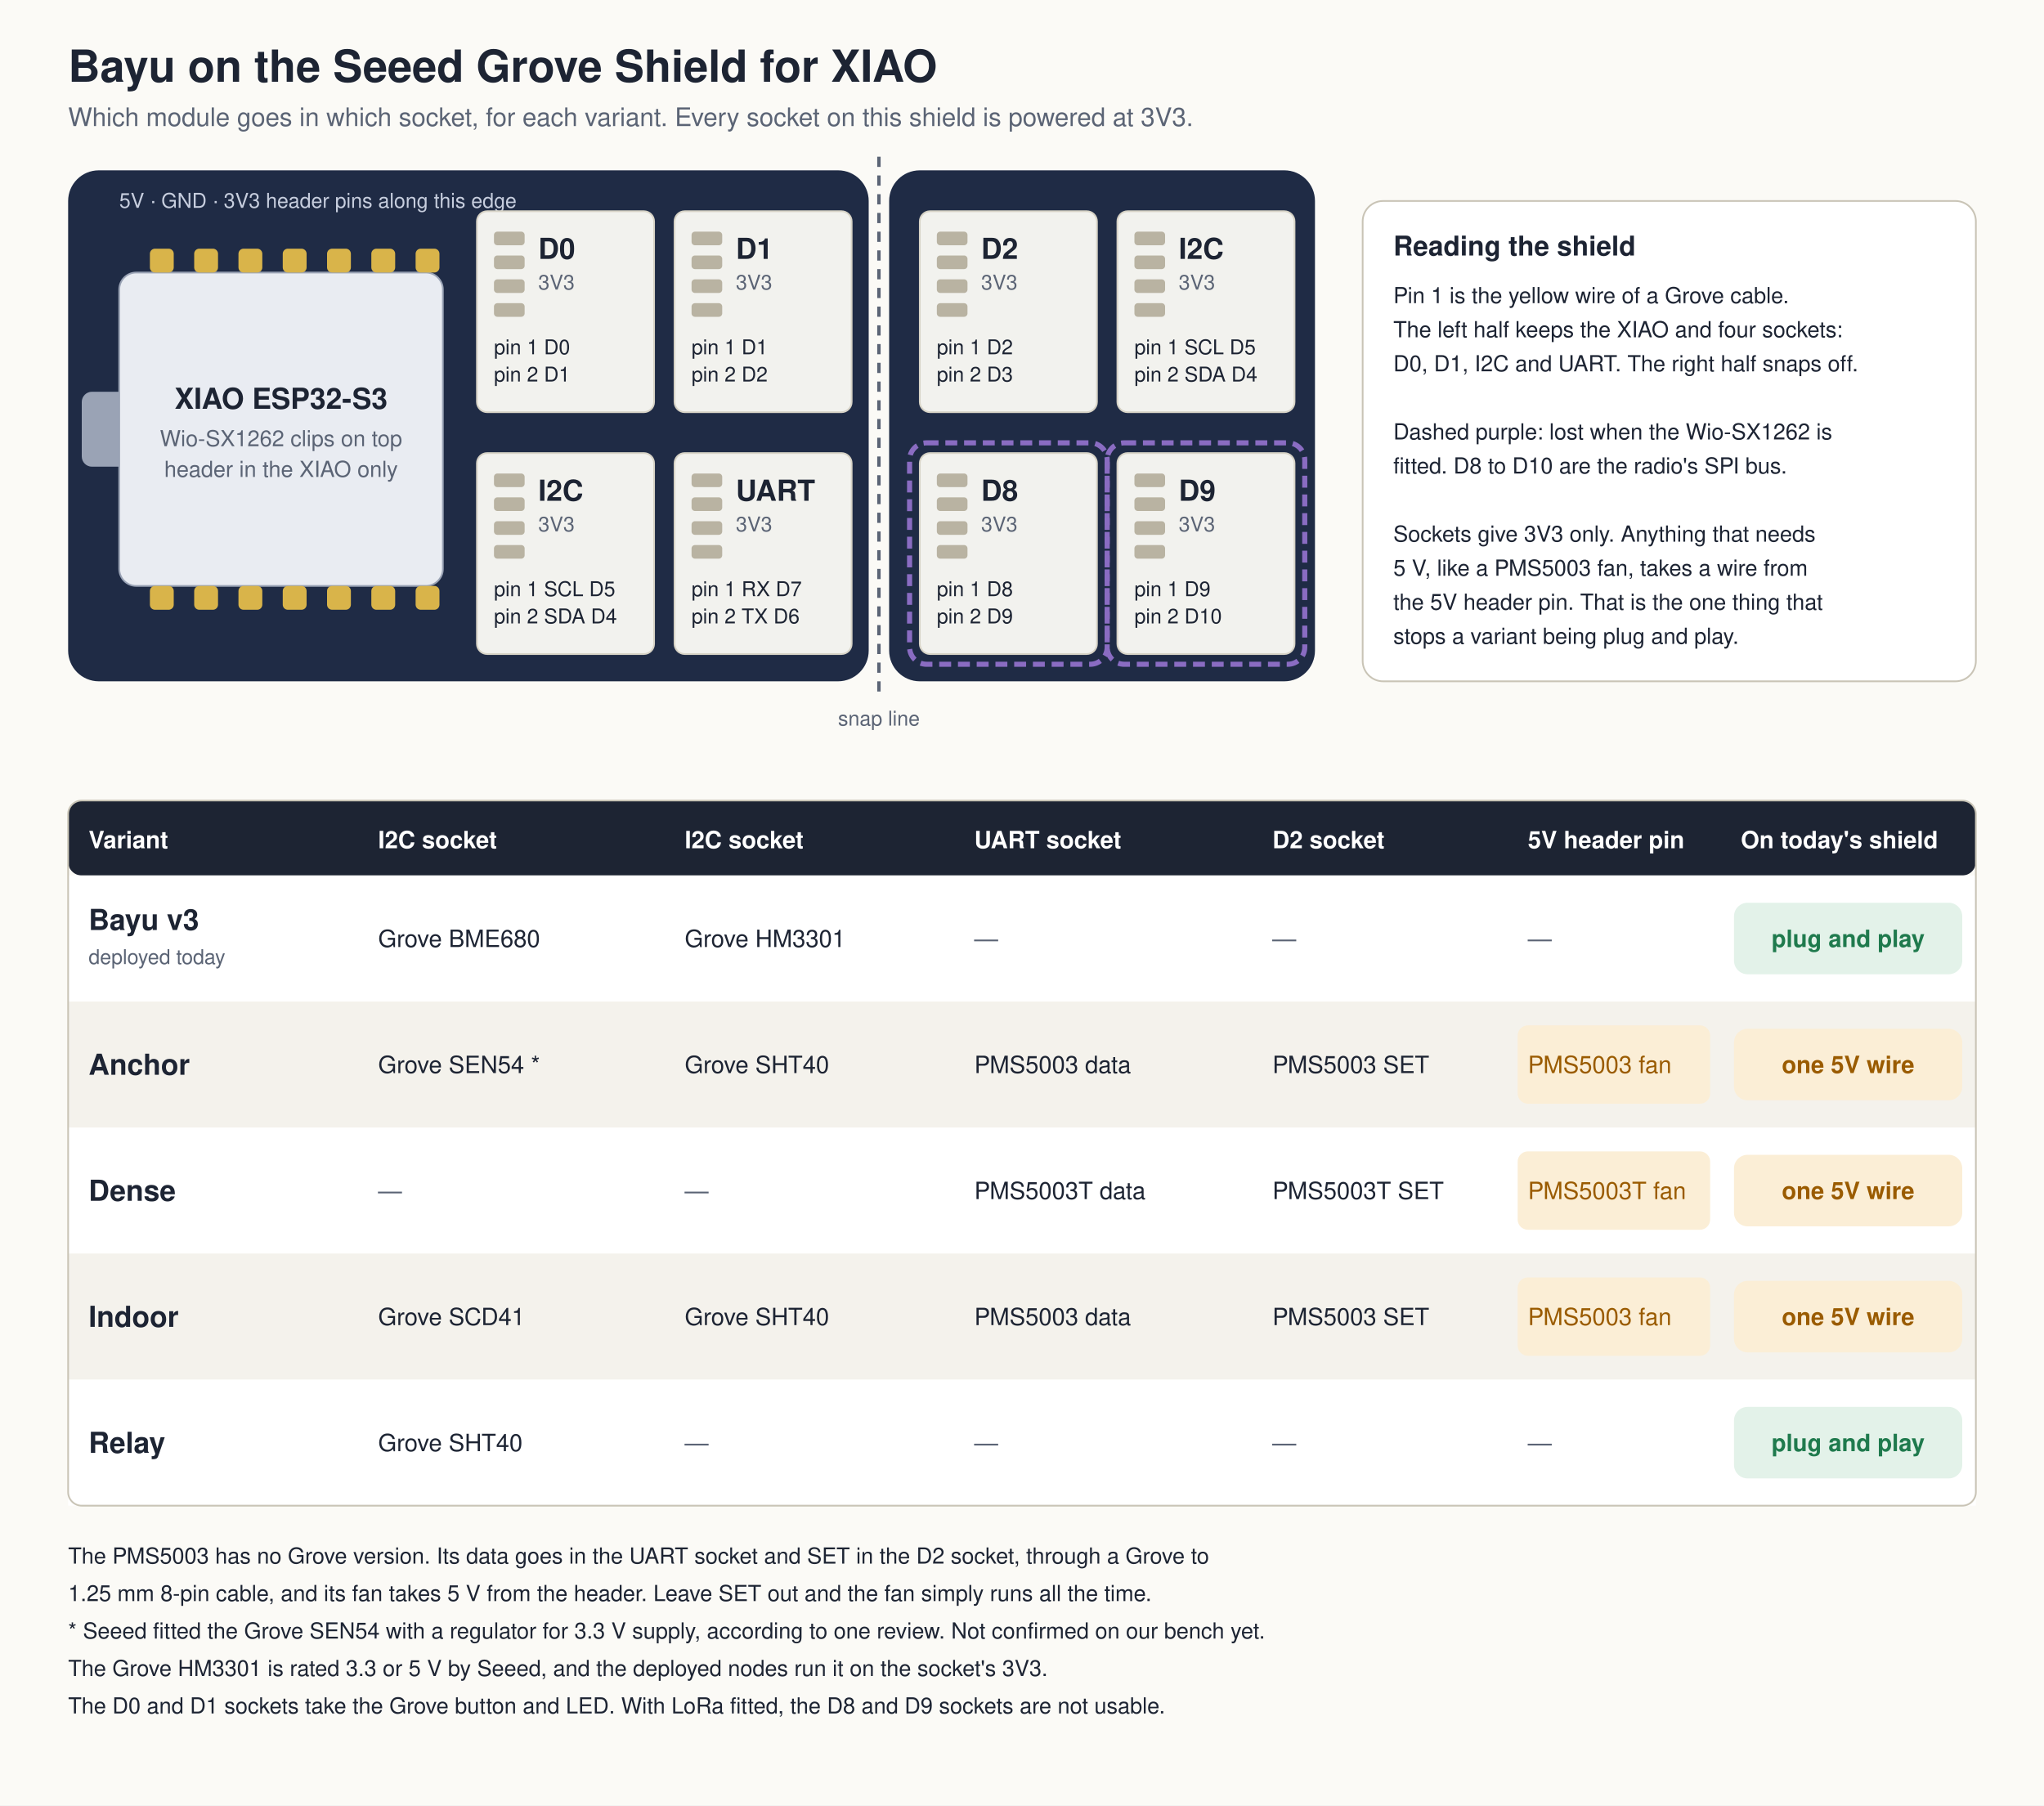
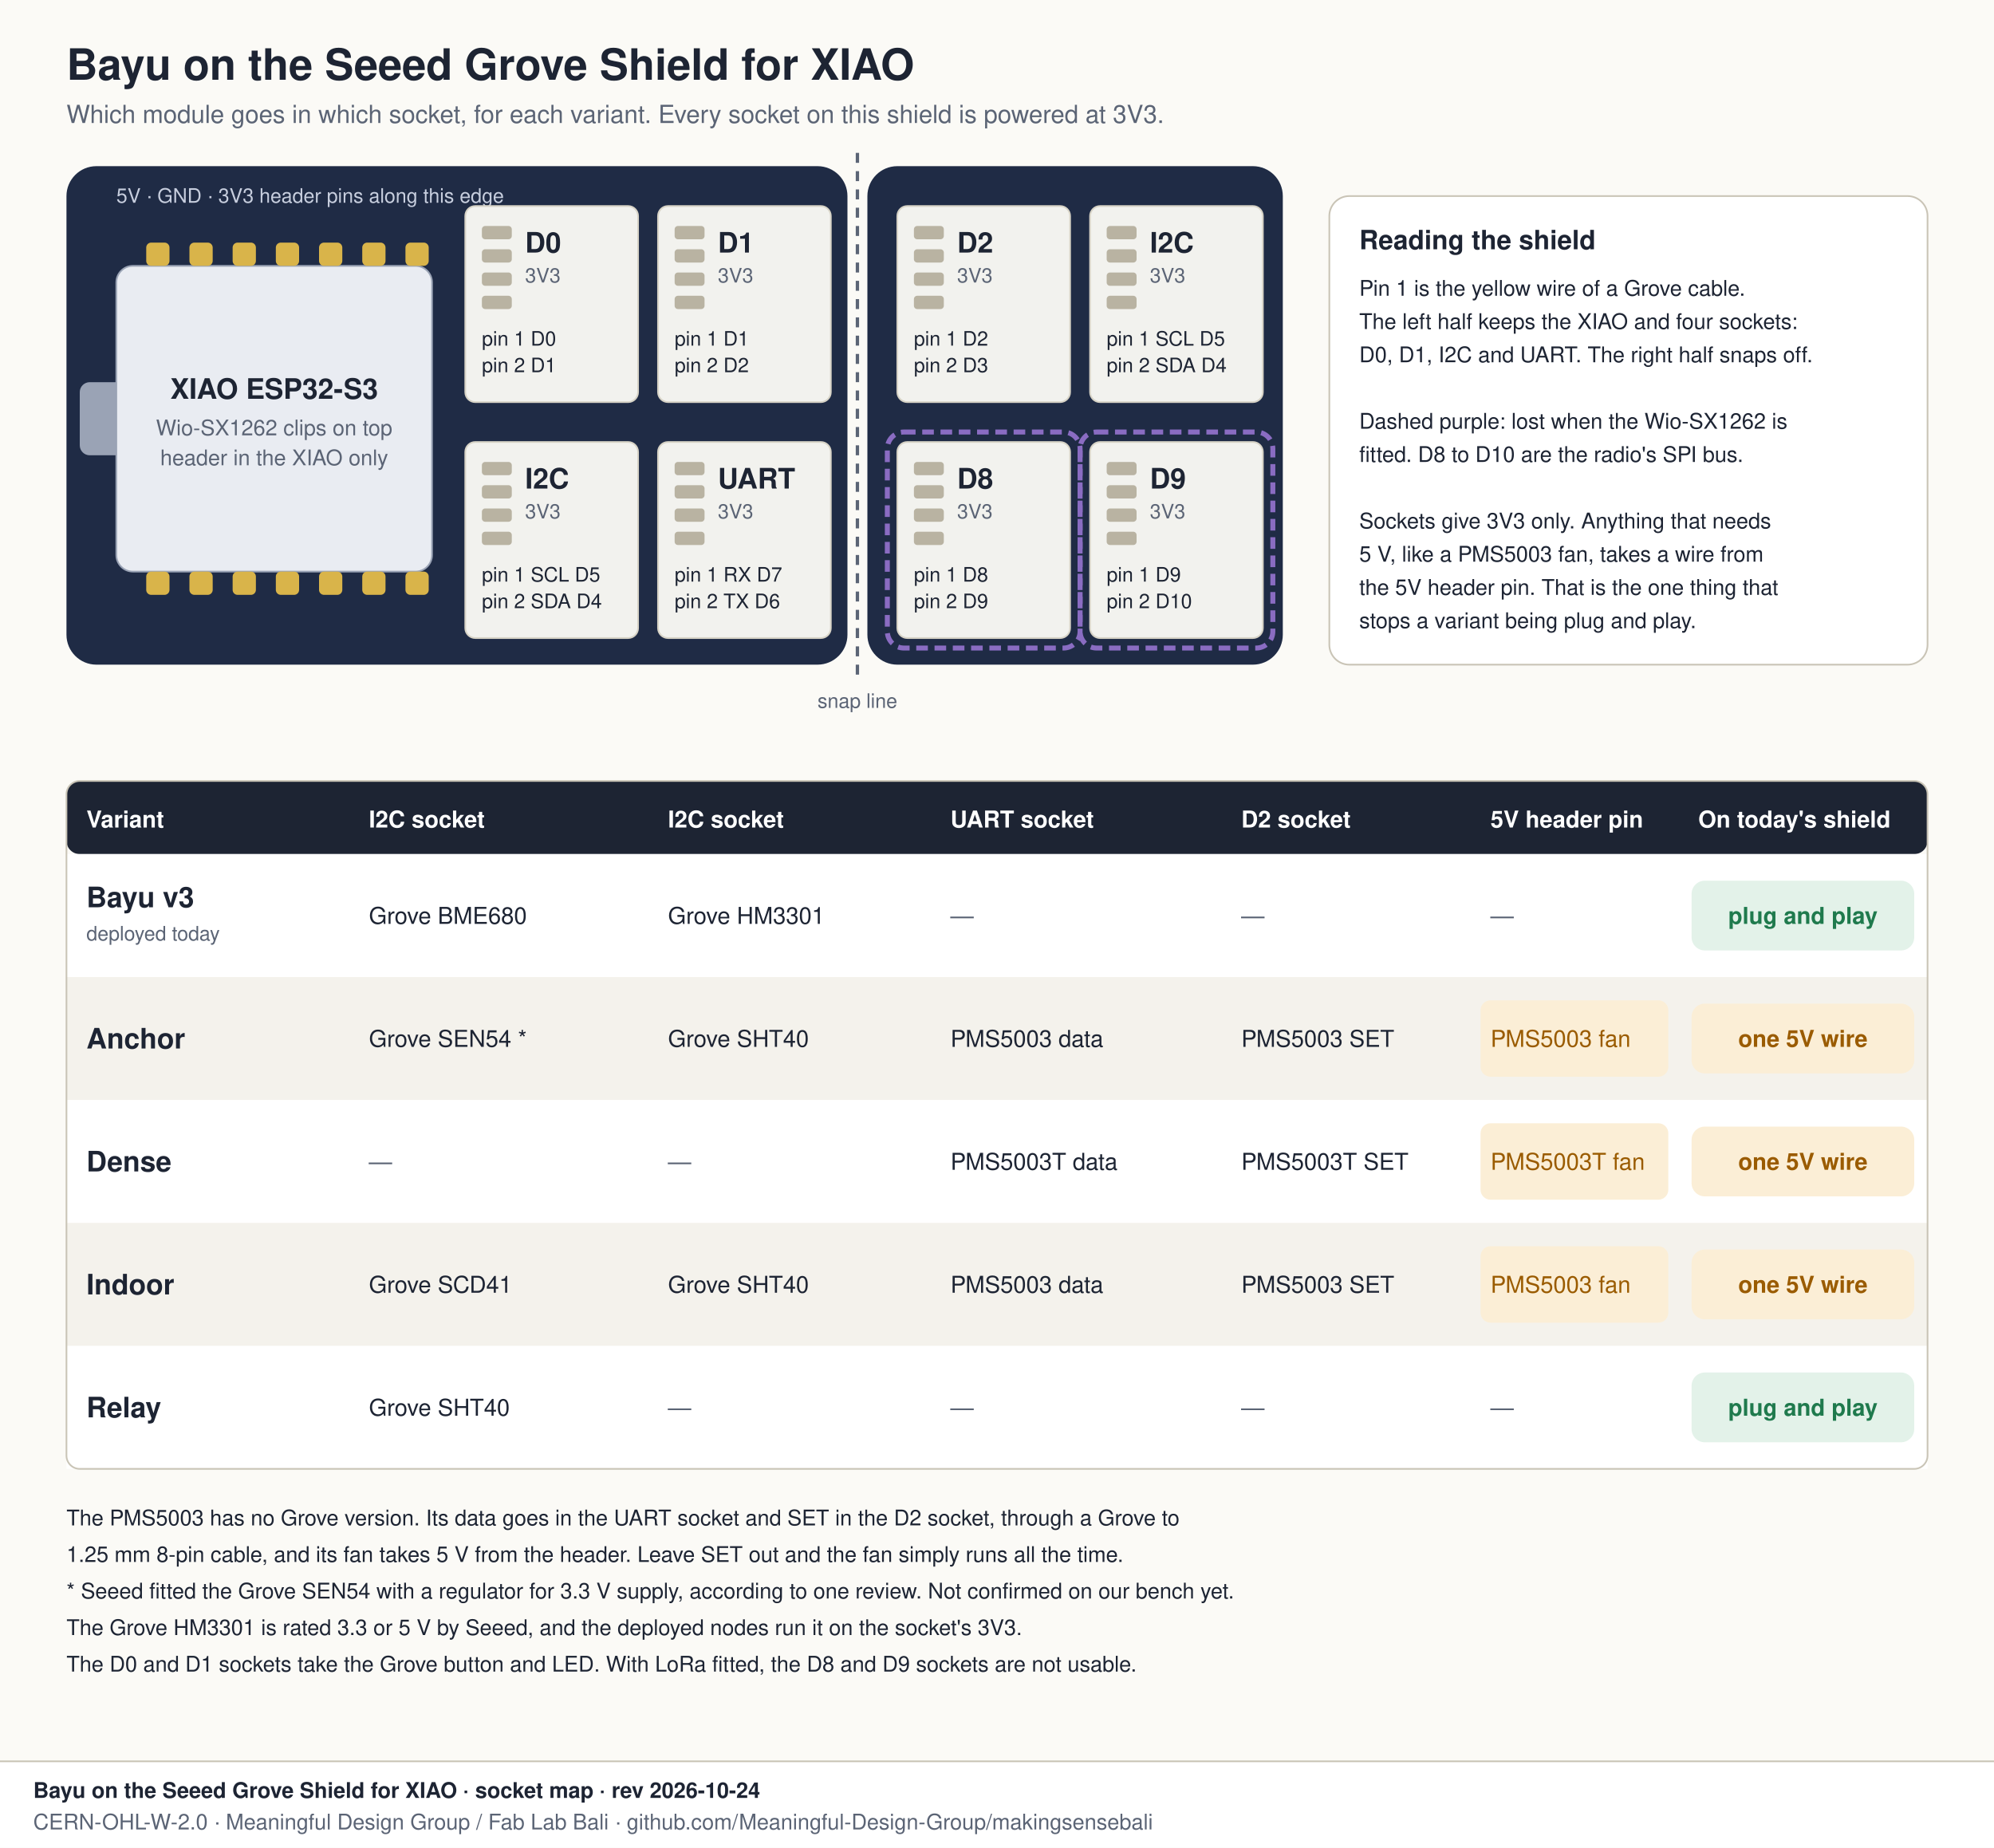
- <svg xmlns="http://www.w3.org/2000/svg" width="1200" height="1060" viewBox="0 0 1200 1060" font-family="Helvetica, Arial, sans-serif">
-   <rect width="1200" height="1060" fill="#fbfaf6" />
+ <svg xmlns="http://www.w3.org/2000/svg" width="1200" height="1112" viewBox="0 0 1200 1112" font-family="Helvetica, Arial, sans-serif">
+   <rect width="1200" height="1112" fill="#fbfaf6" />
  <text x="40" y="48" font-size="26" fill="#1d2433" font-weight="bold" text-anchor="start">Bayu on the Seeed Grove Shield for XIAO</text>
  <text x="40" y="74" font-size="15" fill="#5b6475" font-weight="normal" text-anchor="start">Which module goes in which socket, for each variant. Every socket on this shield is powered at 3V3.</text>
  <rect x="40" y="100" width="470" height="300" rx="18" fill="#1f2b45" />
  <rect x="522" y="100" width="250" height="300" rx="18" fill="#1f2b45" />
  <line x1="516" y1="92" x2="516" y2="408" stroke="#5b6475" stroke-dasharray="6 5" stroke-width="2" />
  <text x="516" y="426" font-size="12" fill="#5b6475" font-weight="normal" text-anchor="middle">snap line</text>
  <rect x="48" y="230" width="34" height="44" rx="6" fill="#9aa3b5" />
  <rect x="70" y="160" width="190" height="184" rx="10" fill="#e9ecf2" stroke="#9aa3b5" />
  <rect x="88" y="146" width="14" height="14" rx="3" fill="#d9b44a" />
  <rect x="88" y="344" width="14" height="14" rx="3" fill="#d9b44a" />
  <rect x="114" y="146" width="14" height="14" rx="3" fill="#d9b44a" />
  <rect x="114" y="344" width="14" height="14" rx="3" fill="#d9b44a" />
  <rect x="140" y="146" width="14" height="14" rx="3" fill="#d9b44a" />
  <rect x="140" y="344" width="14" height="14" rx="3" fill="#d9b44a" />
  <rect x="166" y="146" width="14" height="14" rx="3" fill="#d9b44a" />
  <rect x="166" y="344" width="14" height="14" rx="3" fill="#d9b44a" />
  <rect x="192" y="146" width="14" height="14" rx="3" fill="#d9b44a" />
  <rect x="192" y="344" width="14" height="14" rx="3" fill="#d9b44a" />
  <rect x="218" y="146" width="14" height="14" rx="3" fill="#d9b44a" />
  <rect x="218" y="344" width="14" height="14" rx="3" fill="#d9b44a" />
  <rect x="244" y="146" width="14" height="14" rx="3" fill="#d9b44a" />
  <rect x="244" y="344" width="14" height="14" rx="3" fill="#d9b44a" />
  <text x="165" y="240" font-size="17" fill="#1d2433" font-weight="bold" text-anchor="middle">XIAO ESP32-S3</text>
  <text x="165" y="262" font-size="13" fill="#5b6475" font-weight="normal" text-anchor="middle">Wio-SX1262 clips on top</text>
  <text x="165" y="280" font-size="13" fill="#5b6475" font-weight="normal" text-anchor="middle">header in the XIAO only</text>
  <text x="70" y="122" font-size="12" fill="#c7cede" font-weight="normal" text-anchor="start">5V · GND · 3V3 header pins along this edge</text>
  <rect x="280" y="124" width="104" height="118" rx="6" fill="#f2f2ee" stroke="#d7d3c6" />
  <rect x="290" y="136" width="18" height="8" rx="2" fill="#b9b3a2" />
  <rect x="290" y="150" width="18" height="8" rx="2" fill="#b9b3a2" />
  <rect x="290" y="164" width="18" height="8" rx="2" fill="#b9b3a2" />
  <rect x="290" y="178" width="18" height="8" rx="2" fill="#b9b3a2" />
  <text x="316" y="152" font-size="17" fill="#1d2433" font-weight="bold" text-anchor="start">D0</text>
  <text x="316" y="170" font-size="12" fill="#5b6475" font-weight="normal" text-anchor="start">3V3</text>
  <text x="290" y="208" font-size="12" fill="#1d2433" font-weight="normal" text-anchor="start">pin 1  D0</text>
  <text x="290" y="224" font-size="12" fill="#1d2433" font-weight="normal" text-anchor="start">pin 2  D1</text>
  <rect x="396" y="124" width="104" height="118" rx="6" fill="#f2f2ee" stroke="#d7d3c6" />
  <rect x="406" y="136" width="18" height="8" rx="2" fill="#b9b3a2" />
  <rect x="406" y="150" width="18" height="8" rx="2" fill="#b9b3a2" />
  <rect x="406" y="164" width="18" height="8" rx="2" fill="#b9b3a2" />
  <rect x="406" y="178" width="18" height="8" rx="2" fill="#b9b3a2" />
  <text x="432" y="152" font-size="17" fill="#1d2433" font-weight="bold" text-anchor="start">D1</text>
  <text x="432" y="170" font-size="12" fill="#5b6475" font-weight="normal" text-anchor="start">3V3</text>
  <text x="406" y="208" font-size="12" fill="#1d2433" font-weight="normal" text-anchor="start">pin 1  D1</text>
  <text x="406" y="224" font-size="12" fill="#1d2433" font-weight="normal" text-anchor="start">pin 2  D2</text>
  <rect x="280" y="266" width="104" height="118" rx="6" fill="#f2f2ee" stroke="#d7d3c6" />
  <rect x="290" y="278" width="18" height="8" rx="2" fill="#b9b3a2" />
  <rect x="290" y="292" width="18" height="8" rx="2" fill="#b9b3a2" />
  <rect x="290" y="306" width="18" height="8" rx="2" fill="#b9b3a2" />
  <rect x="290" y="320" width="18" height="8" rx="2" fill="#b9b3a2" />
  <text x="316" y="294" font-size="17" fill="#1d2433" font-weight="bold" text-anchor="start">I2C</text>
  <text x="316" y="312" font-size="12" fill="#5b6475" font-weight="normal" text-anchor="start">3V3</text>
  <text x="290" y="350" font-size="12" fill="#1d2433" font-weight="normal" text-anchor="start">pin 1  SCL D5</text>
  <text x="290" y="366" font-size="12" fill="#1d2433" font-weight="normal" text-anchor="start">pin 2  SDA D4</text>
  <rect x="396" y="266" width="104" height="118" rx="6" fill="#f2f2ee" stroke="#d7d3c6" />
  <rect x="406" y="278" width="18" height="8" rx="2" fill="#b9b3a2" />
  <rect x="406" y="292" width="18" height="8" rx="2" fill="#b9b3a2" />
  <rect x="406" y="306" width="18" height="8" rx="2" fill="#b9b3a2" />
  <rect x="406" y="320" width="18" height="8" rx="2" fill="#b9b3a2" />
  <text x="432" y="294" font-size="17" fill="#1d2433" font-weight="bold" text-anchor="start">UART</text>
  <text x="432" y="312" font-size="12" fill="#5b6475" font-weight="normal" text-anchor="start">3V3</text>
  <text x="406" y="350" font-size="12" fill="#1d2433" font-weight="normal" text-anchor="start">pin 1  RX D7</text>
  <text x="406" y="366" font-size="12" fill="#1d2433" font-weight="normal" text-anchor="start">pin 2  TX D6</text>
  <rect x="540" y="124" width="104" height="118" rx="6" fill="#f2f2ee" stroke="#d7d3c6" />
  <rect x="550" y="136" width="18" height="8" rx="2" fill="#b9b3a2" />
  <rect x="550" y="150" width="18" height="8" rx="2" fill="#b9b3a2" />
  <rect x="550" y="164" width="18" height="8" rx="2" fill="#b9b3a2" />
  <rect x="550" y="178" width="18" height="8" rx="2" fill="#b9b3a2" />
  <text x="576" y="152" font-size="17" fill="#1d2433" font-weight="bold" text-anchor="start">D2</text>
  <text x="576" y="170" font-size="12" fill="#5b6475" font-weight="normal" text-anchor="start">3V3</text>
  <text x="550" y="208" font-size="12" fill="#1d2433" font-weight="normal" text-anchor="start">pin 1  D2</text>
  <text x="550" y="224" font-size="12" fill="#1d2433" font-weight="normal" text-anchor="start">pin 2  D3</text>
  <rect x="656" y="124" width="104" height="118" rx="6" fill="#f2f2ee" stroke="#d7d3c6" />
  <rect x="666" y="136" width="18" height="8" rx="2" fill="#b9b3a2" />
  <rect x="666" y="150" width="18" height="8" rx="2" fill="#b9b3a2" />
  <rect x="666" y="164" width="18" height="8" rx="2" fill="#b9b3a2" />
  <rect x="666" y="178" width="18" height="8" rx="2" fill="#b9b3a2" />
  <text x="692" y="152" font-size="17" fill="#1d2433" font-weight="bold" text-anchor="start">I2C</text>
  <text x="692" y="170" font-size="12" fill="#5b6475" font-weight="normal" text-anchor="start">3V3</text>
  <text x="666" y="208" font-size="12" fill="#1d2433" font-weight="normal" text-anchor="start">pin 1  SCL D5</text>
  <text x="666" y="224" font-size="12" fill="#1d2433" font-weight="normal" text-anchor="start">pin 2  SDA D4</text>
  <rect x="534" y="260" width="116" height="130" rx="10" fill="none" stroke="#8a6cc2" stroke-width="3" stroke-dasharray="7 4" />
  <rect x="540" y="266" width="104" height="118" rx="6" fill="#f2f2ee" stroke="#d7d3c6" />
  <rect x="550" y="278" width="18" height="8" rx="2" fill="#b9b3a2" />
  <rect x="550" y="292" width="18" height="8" rx="2" fill="#b9b3a2" />
  <rect x="550" y="306" width="18" height="8" rx="2" fill="#b9b3a2" />
  <rect x="550" y="320" width="18" height="8" rx="2" fill="#b9b3a2" />
  <text x="576" y="294" font-size="17" fill="#1d2433" font-weight="bold" text-anchor="start">D8</text>
  <text x="576" y="312" font-size="12" fill="#5b6475" font-weight="normal" text-anchor="start">3V3</text>
  <text x="550" y="350" font-size="12" fill="#1d2433" font-weight="normal" text-anchor="start">pin 1  D8</text>
  <text x="550" y="366" font-size="12" fill="#1d2433" font-weight="normal" text-anchor="start">pin 2  D9</text>
  <rect x="650" y="260" width="116" height="130" rx="10" fill="none" stroke="#8a6cc2" stroke-width="3" stroke-dasharray="7 4" />
  <rect x="656" y="266" width="104" height="118" rx="6" fill="#f2f2ee" stroke="#d7d3c6" />
  <rect x="666" y="278" width="18" height="8" rx="2" fill="#b9b3a2" />
  <rect x="666" y="292" width="18" height="8" rx="2" fill="#b9b3a2" />
  <rect x="666" y="306" width="18" height="8" rx="2" fill="#b9b3a2" />
  <rect x="666" y="320" width="18" height="8" rx="2" fill="#b9b3a2" />
  <text x="692" y="294" font-size="17" fill="#1d2433" font-weight="bold" text-anchor="start">D9</text>
  <text x="692" y="312" font-size="12" fill="#5b6475" font-weight="normal" text-anchor="start">3V3</text>
  <text x="666" y="350" font-size="12" fill="#1d2433" font-weight="normal" text-anchor="start">pin 1  D9</text>
  <text x="666" y="366" font-size="12" fill="#1d2433" font-weight="normal" text-anchor="start">pin 2  D10</text>
  <rect x="800" y="118" width="360" height="282" rx="12" fill="#ffffff" stroke="#c9c4b6" />
  <text x="818" y="150" font-size="16" fill="#1d2433" font-weight="bold" text-anchor="start">Reading the shield</text>
  <text x="818" y="178" font-size="13" fill="#1d2433" font-weight="normal" text-anchor="start">Pin 1 is the yellow wire of a Grove cable.</text>
  <text x="818" y="198" font-size="13" fill="#1d2433" font-weight="normal" text-anchor="start">The left half keeps the XIAO and four sockets:</text>
  <text x="818" y="218" font-size="13" fill="#1d2433" font-weight="normal" text-anchor="start">D0, D1, I2C and UART. The right half snaps off.</text>
  <text x="818" y="238" font-size="13" fill="#1d2433" font-weight="normal" text-anchor="start" />
  <text x="818" y="258" font-size="13" fill="#1d2433" font-weight="normal" text-anchor="start">Dashed purple: lost when the Wio-SX1262 is</text>
  <text x="818" y="278" font-size="13" fill="#1d2433" font-weight="normal" text-anchor="start">fitted. D8 to D10 are the radio's SPI bus.</text>
  <text x="818" y="298" font-size="13" fill="#1d2433" font-weight="normal" text-anchor="start" />
  <text x="818" y="318" font-size="13" fill="#1d2433" font-weight="normal" text-anchor="start">Sockets give 3V3 only. Anything that needs</text>
  <text x="818" y="338" font-size="13" fill="#1d2433" font-weight="normal" text-anchor="start">5 V, like a PMS5003 fan, takes a wire from</text>
  <text x="818" y="358" font-size="13" fill="#1d2433" font-weight="normal" text-anchor="start">the 5V header pin. That is the one thing that</text>
  <text x="818" y="378" font-size="13" fill="#1d2433" font-weight="normal" text-anchor="start">stops a variant being plug and play.</text>
  <rect x="40" y="470" width="1120" height="44" rx="8" fill="#1d2433" />
  <text x="52" y="498" font-size="14" fill="#ffffff" font-weight="bold" text-anchor="start">Variant</text>
  <text x="222" y="498" font-size="14" fill="#ffffff" font-weight="bold" text-anchor="start">I2C socket</text>
  <text x="402" y="498" font-size="14" fill="#ffffff" font-weight="bold" text-anchor="start">I2C socket</text>
  <text x="572" y="498" font-size="14" fill="#ffffff" font-weight="bold" text-anchor="start">UART socket</text>
  <text x="747" y="498" font-size="14" fill="#ffffff" font-weight="bold" text-anchor="start">D2 socket</text>
  <text x="897" y="498" font-size="14" fill="#ffffff" font-weight="bold" text-anchor="start">5V header pin</text>
  <text x="1022" y="498" font-size="14" fill="#ffffff" font-weight="bold" text-anchor="start">On today's shield</text>
  <rect x="40" y="514" width="1120" height="74" fill="#ffffff" />
  <text x="52" y="546" font-size="17" fill="#1d2433" font-weight="bold" text-anchor="start">Bayu v3</text>
  <text x="52" y="566" font-size="12" fill="#5b6475" font-weight="normal" text-anchor="start">deployed today</text>
  <text x="222" y="556" font-size="14" fill="#1d2433" font-weight="normal" text-anchor="start">Grove BME680</text>
  <text x="402" y="556" font-size="14" fill="#1d2433" font-weight="normal" text-anchor="start">Grove HM3301</text>
  <text x="572" y="556" font-size="14" fill="#5b6475" font-weight="normal" text-anchor="start">—</text>
  <text x="747" y="556" font-size="14" fill="#5b6475" font-weight="normal" text-anchor="start">—</text>
  <text x="897" y="556" font-size="14" fill="#5b6475" font-weight="normal" text-anchor="start">—</text>
  <rect x="1018" y="530" width="134" height="42" rx="8" fill="#e3f2e9" />
  <text x="1085.0" y="556" font-size="14" fill="#1f7a4d" font-weight="bold" text-anchor="middle">plug and play</text>
  <rect x="40" y="588" width="1120" height="74" fill="#f4f2ec" />
  <text x="52" y="631" font-size="17" fill="#1d2433" font-weight="bold" text-anchor="start">Anchor</text>
  <text x="222" y="630" font-size="14" fill="#1d2433" font-weight="normal" text-anchor="start">Grove SEN54 *</text>
  <text x="402" y="630" font-size="14" fill="#1d2433" font-weight="normal" text-anchor="start">Grove SHT40</text>
  <text x="572" y="630" font-size="14" fill="#1d2433" font-weight="normal" text-anchor="start">PMS5003 data</text>
  <text x="747" y="630" font-size="14" fill="#1d2433" font-weight="normal" text-anchor="start">PMS5003 SET</text>
  <rect x="891" y="602" width="113" height="46" rx="6" fill="#fbeed6" />
  <text x="897" y="630" font-size="14" fill="#9a5b00" font-weight="normal" text-anchor="start">PMS5003 fan</text>
  <rect x="1018" y="604" width="134" height="42" rx="8" fill="#fbeed6" />
  <text x="1085.0" y="630" font-size="14" fill="#9a5b00" font-weight="bold" text-anchor="middle">one 5V wire</text>
  <rect x="40" y="662" width="1120" height="74" fill="#ffffff" />
  <text x="52" y="705" font-size="17" fill="#1d2433" font-weight="bold" text-anchor="start">Dense</text>
  <text x="222" y="704" font-size="14" fill="#5b6475" font-weight="normal" text-anchor="start">—</text>
  <text x="402" y="704" font-size="14" fill="#5b6475" font-weight="normal" text-anchor="start">—</text>
  <text x="572" y="704" font-size="14" fill="#1d2433" font-weight="normal" text-anchor="start">PMS5003T data</text>
  <text x="747" y="704" font-size="14" fill="#1d2433" font-weight="normal" text-anchor="start">PMS5003T SET</text>
  <rect x="891" y="676" width="113" height="46" rx="6" fill="#fbeed6" />
  <text x="897" y="704" font-size="14" fill="#9a5b00" font-weight="normal" text-anchor="start">PMS5003T fan</text>
  <rect x="1018" y="678" width="134" height="42" rx="8" fill="#fbeed6" />
  <text x="1085.0" y="704" font-size="14" fill="#9a5b00" font-weight="bold" text-anchor="middle">one 5V wire</text>
  <rect x="40" y="736" width="1120" height="74" fill="#f4f2ec" />
  <text x="52" y="779" font-size="17" fill="#1d2433" font-weight="bold" text-anchor="start">Indoor</text>
  <text x="222" y="778" font-size="14" fill="#1d2433" font-weight="normal" text-anchor="start">Grove SCD41</text>
  <text x="402" y="778" font-size="14" fill="#1d2433" font-weight="normal" text-anchor="start">Grove SHT40</text>
  <text x="572" y="778" font-size="14" fill="#1d2433" font-weight="normal" text-anchor="start">PMS5003 data</text>
  <text x="747" y="778" font-size="14" fill="#1d2433" font-weight="normal" text-anchor="start">PMS5003 SET</text>
  <rect x="891" y="750" width="113" height="46" rx="6" fill="#fbeed6" />
  <text x="897" y="778" font-size="14" fill="#9a5b00" font-weight="normal" text-anchor="start">PMS5003 fan</text>
  <rect x="1018" y="752" width="134" height="42" rx="8" fill="#fbeed6" />
  <text x="1085.0" y="778" font-size="14" fill="#9a5b00" font-weight="bold" text-anchor="middle">one 5V wire</text>
  <rect x="40" y="810" width="1120" height="74" fill="#ffffff" />
  <text x="52" y="853" font-size="17" fill="#1d2433" font-weight="bold" text-anchor="start">Relay</text>
  <text x="222" y="852" font-size="14" fill="#1d2433" font-weight="normal" text-anchor="start">Grove SHT40</text>
  <text x="402" y="852" font-size="14" fill="#5b6475" font-weight="normal" text-anchor="start">—</text>
  <text x="572" y="852" font-size="14" fill="#5b6475" font-weight="normal" text-anchor="start">—</text>
  <text x="747" y="852" font-size="14" fill="#5b6475" font-weight="normal" text-anchor="start">—</text>
  <text x="897" y="852" font-size="14" fill="#5b6475" font-weight="normal" text-anchor="start">—</text>
  <rect x="1018" y="826" width="134" height="42" rx="8" fill="#e3f2e9" />
  <text x="1085.0" y="852" font-size="14" fill="#1f7a4d" font-weight="bold" text-anchor="middle">plug and play</text>
  <rect x="40" y="470" width="1120" height="414" rx="8" fill="none" stroke="#c9c4b6" />
  <text x="40" y="918" font-size="13" fill="#1d2433" font-weight="normal" text-anchor="start">The PMS5003 has no Grove version. Its data goes in the UART socket and SET in the D2 socket, through a Grove to</text>
  <text x="40" y="940" font-size="13" fill="#1d2433" font-weight="normal" text-anchor="start">1.25 mm 8-pin cable, and its fan takes 5 V from the header. Leave SET out and the fan simply runs all the time.</text>
  <text x="40" y="962" font-size="13" fill="#1d2433" font-weight="normal" text-anchor="start">* Seeed fitted the Grove SEN54 with a regulator for 3.3 V supply, according to one review. Not confirmed on our bench yet.</text>
  <text x="40" y="984" font-size="13" fill="#1d2433" font-weight="normal" text-anchor="start">The Grove HM3301 is rated 3.3 or 5 V by Seeed, and the deployed nodes run it on the socket's 3V3.</text>
  <text x="40" y="1006" font-size="13" fill="#1d2433" font-weight="normal" text-anchor="start">The D0 and D1 sockets take the Grove button and LED. With LoRa fitted, the D8 and D9 sockets are not usable.</text>
+   <g font-family="Helvetica, Arial, sans-serif" font-size="13">
+     <rect x="0" y="1060" width="1200" height="52" fill="#ffffff" />
+     <line x1="0" y1="1060" x2="1200" y2="1060" stroke="#c9c4b6" />
+     <text x="20" y="1082" fill="#1d2433" font-weight="bold">Bayu on the Seeed Grove Shield for XIAO · socket map · rev 2026-10-24</text>
+     <text x="20" y="1101" fill="#5b6475">CERN-OHL-W-2.0 · Meaningful Design Group / Fab Lab Bali · github.com/Meaningful-Design-Group/makingsensebali</text>
+   </g>
</svg>
